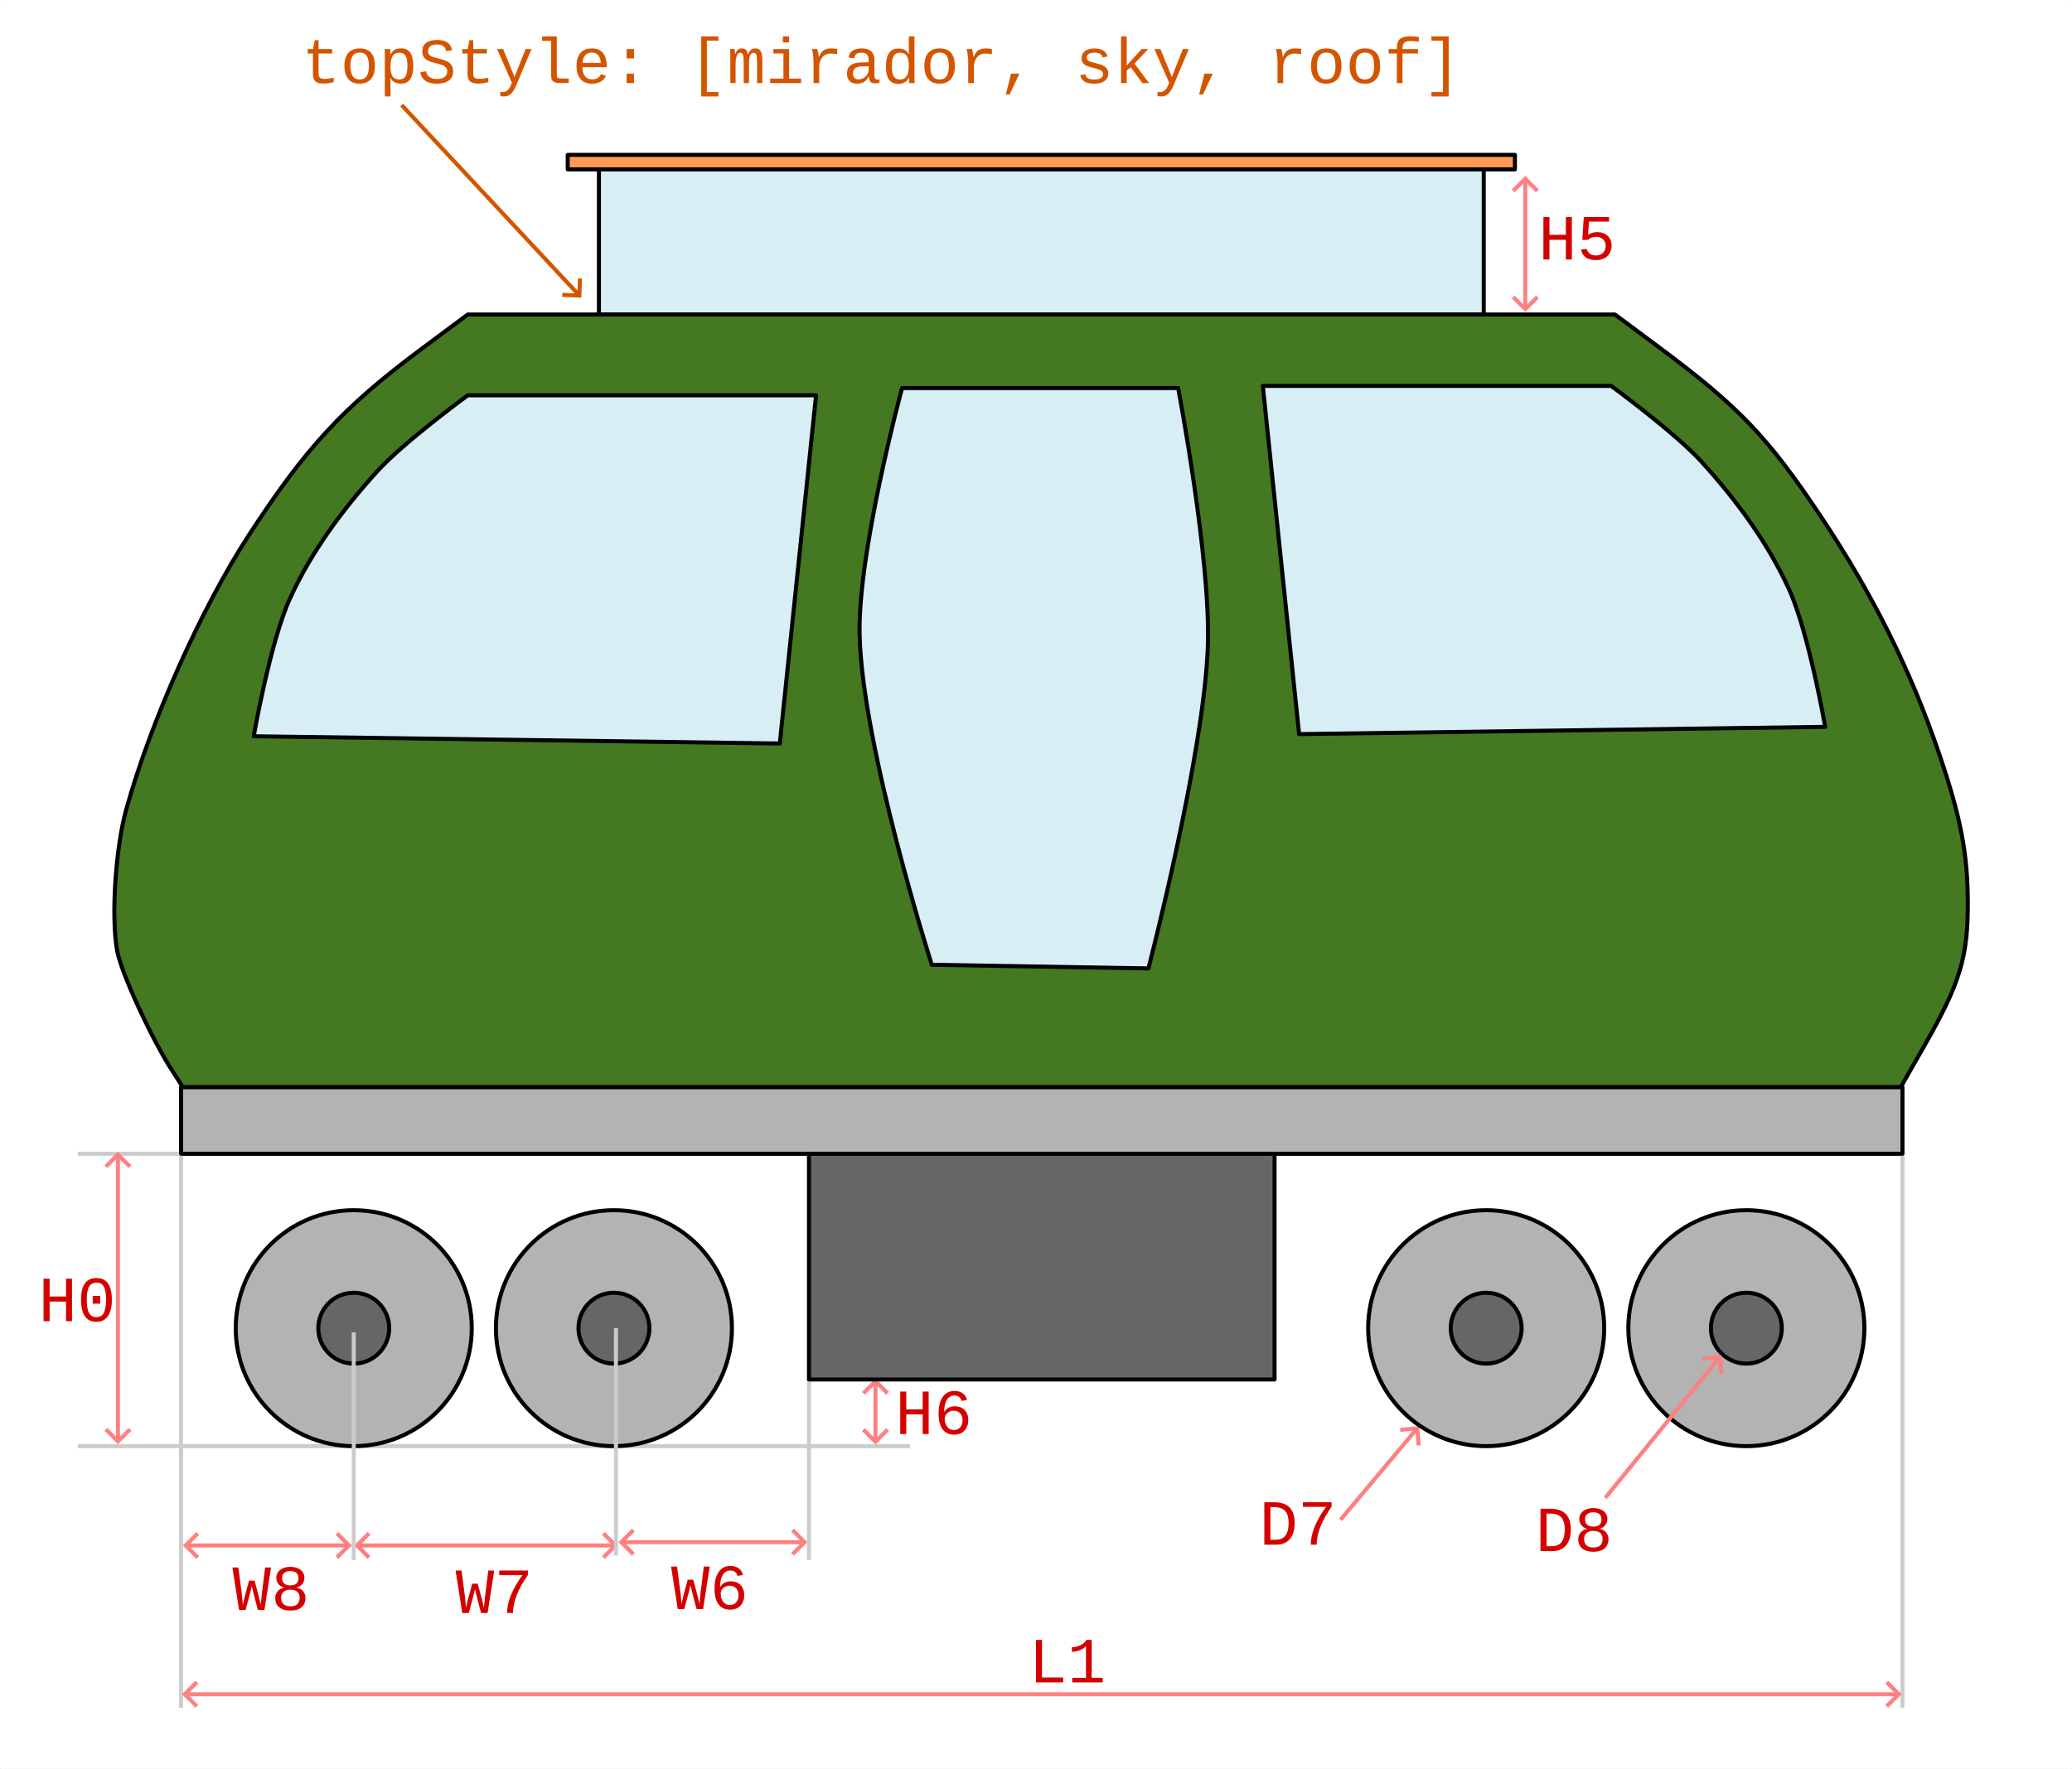
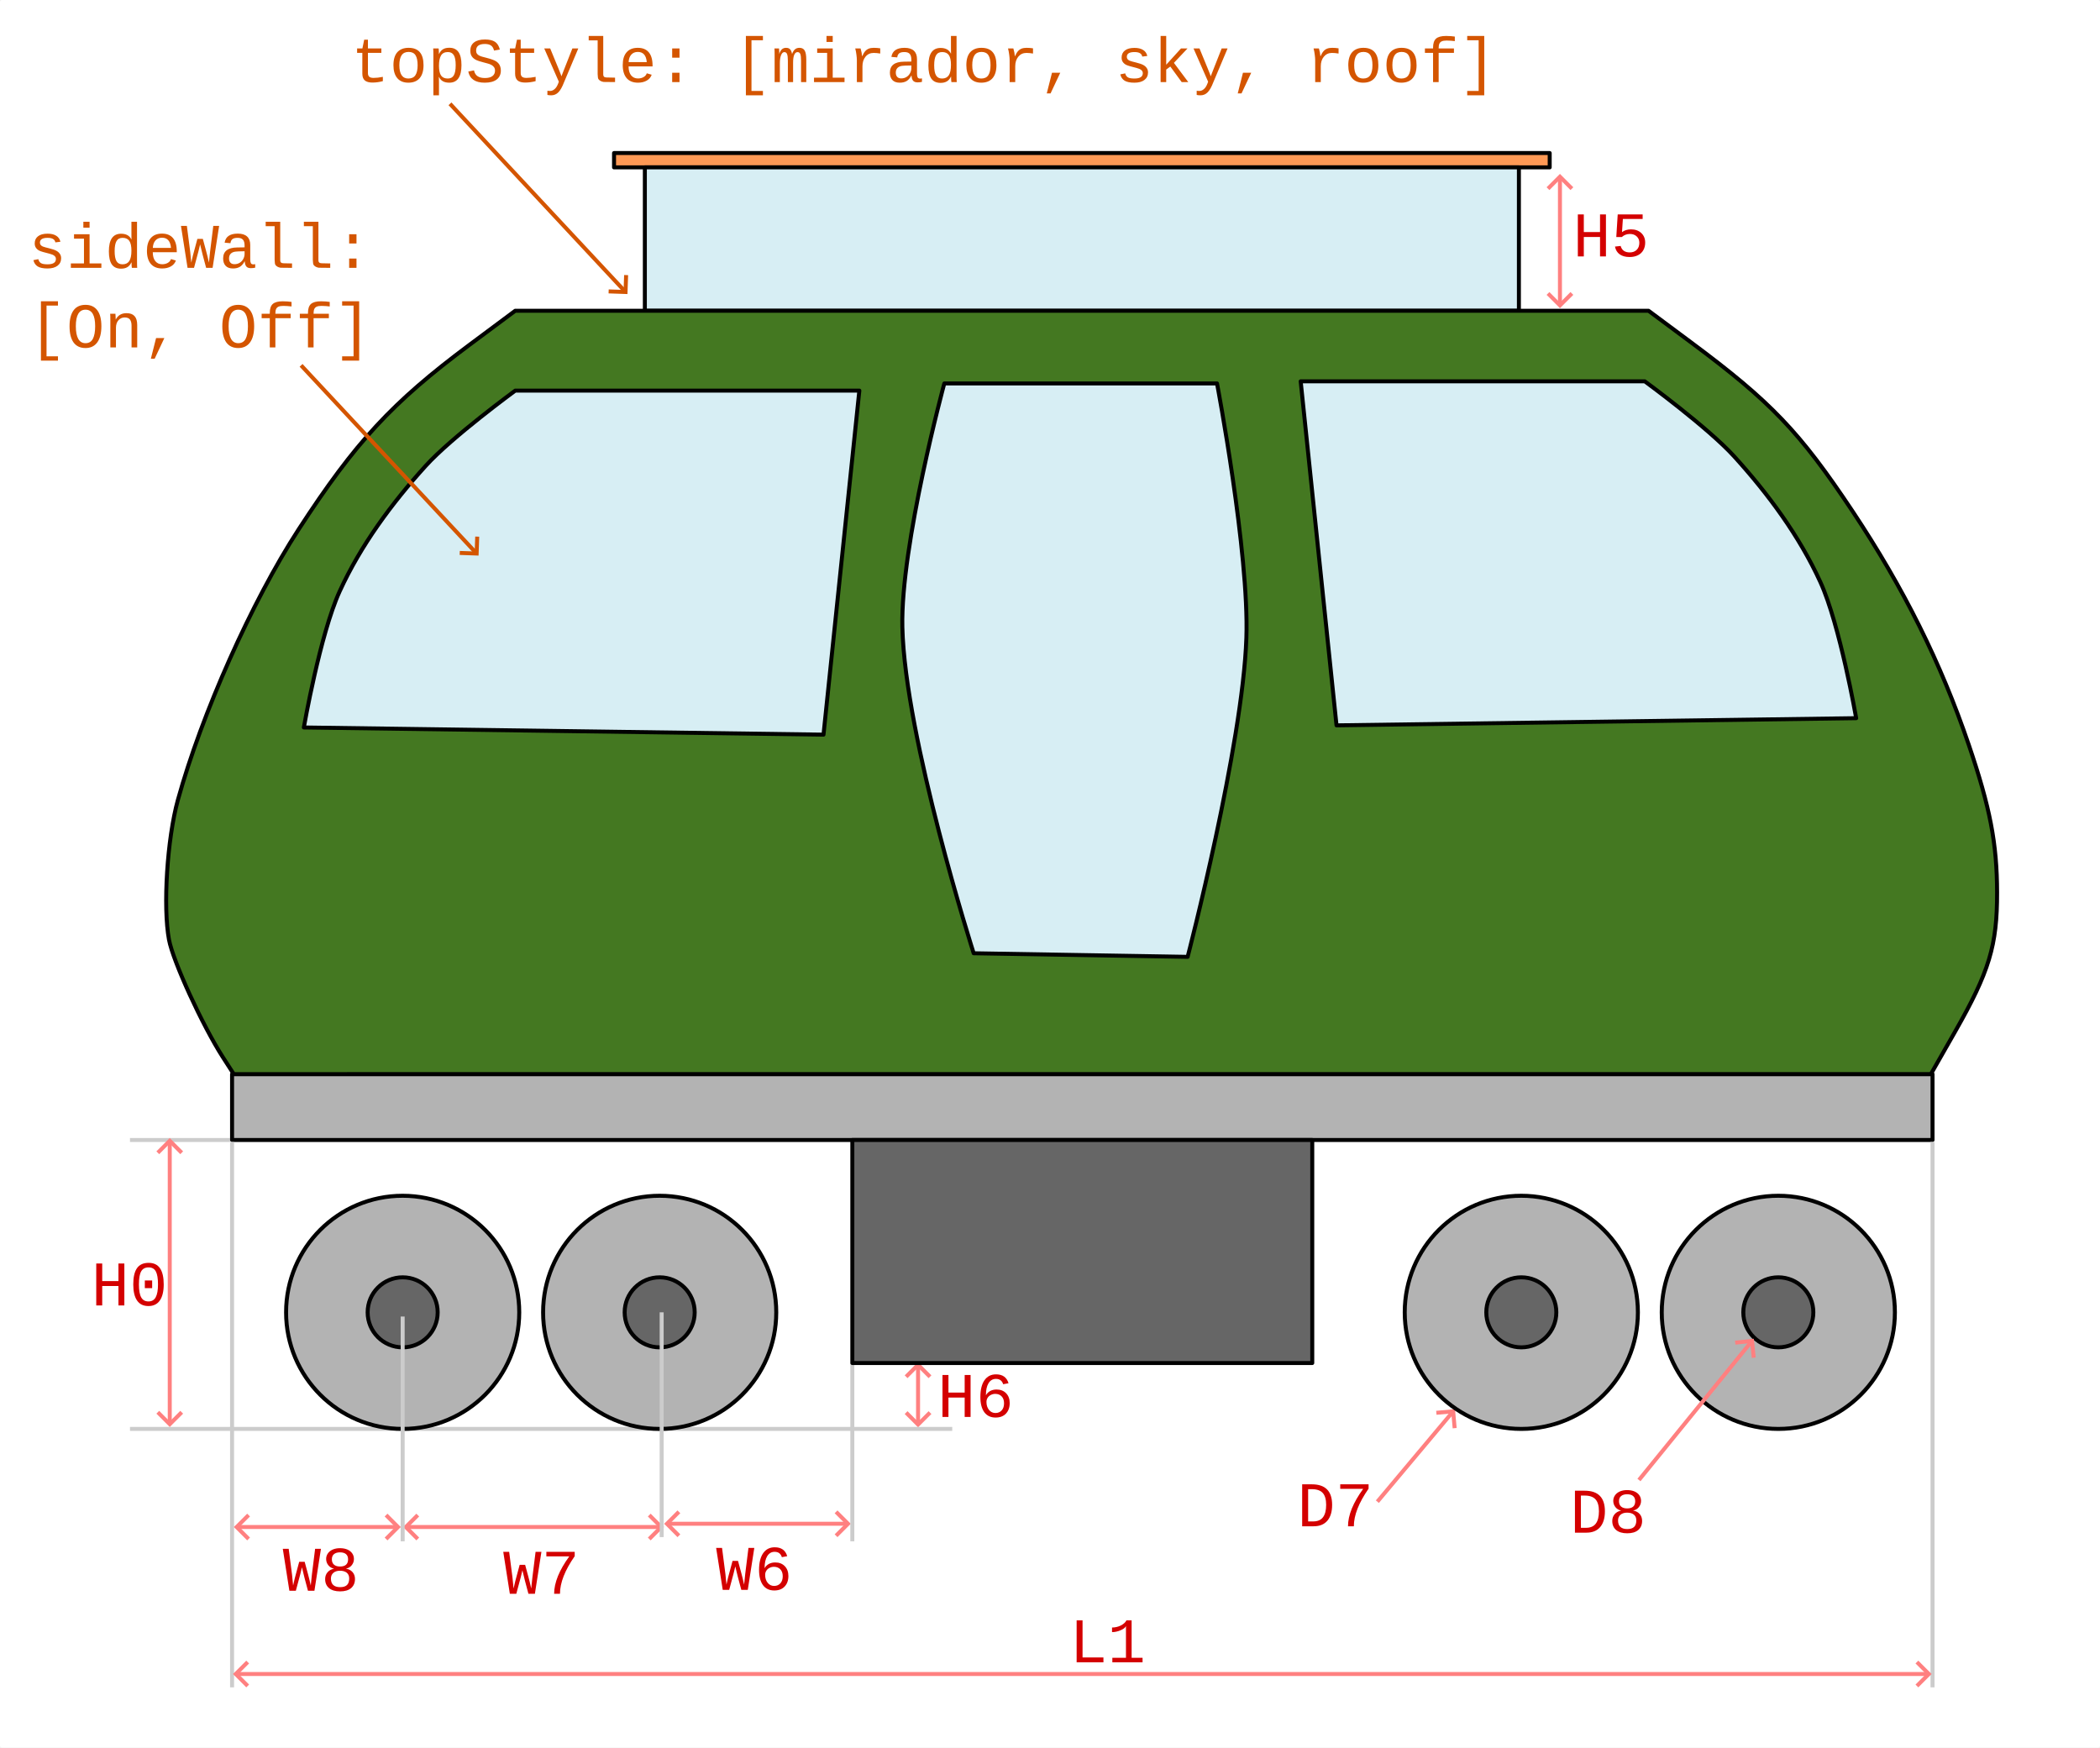
- <svg xmlns="http://www.w3.org/2000/svg" width="514.544" height="439.35" viewBox="0 0 136.14 116.245" version="1.1" id="svg1">
+ <svg xmlns="http://www.w3.org/2000/svg" width="527.923" height="439.35" viewBox="0 0 139.68 116.245" version="1.1" id="svg1">
  <defs id="defs1">
    <rect x="40.135" y="143.341" width="317.262" height="38.224" id="rect6" />
    <rect x="237.628" y="570.402" width="52.782" height="33.541" id="rect26" />
    <rect x="133.785" y="566.705" width="52.24" height="34.053" id="rect25" />
    <rect x="37.587" y="563.171" width="57.827" height="33.765" id="rect24" />
    <rect x="16.564" y="523.461" width="47.143" height="44.807" id="rect23" />
    <marker style="overflow:visible" id="ArrowWide" refX="0" refY="0" orient="auto-start-reverse" markerWidth="1" markerHeight="1" viewBox="0 0 1 1" preserveAspectRatio="xMidYMid">
      <path style="fill:none;stroke:context-stroke;stroke-width:1;stroke-linecap:butt" d="M 3,-3 0,0 3,3" transform="rotate(180,0.125,0)" id="path9" />
    </marker>
    <marker style="overflow:visible" id="ArrowWide-0" refX="0" refY="0" orient="auto-start-reverse" markerWidth="1" markerHeight="1" viewBox="0 0 1 1" preserveAspectRatio="xMidYMid">
      <path style="fill:none;stroke:context-stroke;stroke-width:1;stroke-linecap:butt" d="M 3,-3 0,0 3,3" transform="rotate(180,0.125,0)" id="path9-96" />
    </marker>
    <rect x="251.643" y="956.881" width="49.054" height="37.587" id="rect12-5" />
    <marker style="overflow:visible" id="ArrowWide-2-0-1-7" refX="0" refY="0" orient="auto-start-reverse" markerWidth="1" markerHeight="1" viewBox="0 0 1 1" preserveAspectRatio="xMidYMid">
      <path style="fill:none;stroke:context-stroke;stroke-width:1;stroke-linecap:butt" d="M 3,-3 0,0 3,3" transform="rotate(180,0.125,0)" id="path9-9-2-2-5" />
    </marker>
    <marker style="overflow:visible" id="ArrowWide-2-0-1-7-5" refX="0" refY="0" orient="auto-start-reverse" markerWidth="1" markerHeight="1" viewBox="0 0 1 1" preserveAspectRatio="xMidYMid">
      <path style="fill:none;stroke:context-stroke;stroke-width:1;stroke-linecap:butt" d="M 3,-3 0,0 3,3" transform="rotate(180,0.125,0)" id="path9-9-2-2-5-7" />
    </marker>
    <marker style="overflow:visible" id="ArrowWide-2-6-4" refX="0" refY="0" orient="auto-start-reverse" markerWidth="1" markerHeight="1" viewBox="0 0 1 1" preserveAspectRatio="xMidYMid">
      <path style="fill:none;stroke:context-stroke;stroke-width:1;stroke-linecap:butt" d="M 3,-3 0,0 3,3" transform="rotate(180,0.125,0)" id="path9-9-5-8" />
    </marker>
    <marker style="overflow:visible" id="ArrowWide-2-6-4-4" refX="0" refY="0" orient="auto-start-reverse" markerWidth="1" markerHeight="1" viewBox="0 0 1 1" preserveAspectRatio="xMidYMid">
      <path style="fill:none;stroke:context-stroke;stroke-width:1;stroke-linecap:butt" d="M 3,-3 0,0 3,3" transform="rotate(180,0.125,0)" id="path9-9-5-8-3" />
    </marker>
    <marker style="overflow:visible" id="ArrowWide-2-6-4-40" refX="0" refY="0" orient="auto-start-reverse" markerWidth="1" markerHeight="1" viewBox="0 0 1 1" preserveAspectRatio="xMidYMid">
      <path style="fill:none;stroke:context-stroke;stroke-width:1;stroke-linecap:butt" d="M 3,-3 0,0 3,3" transform="rotate(180,0.125,0)" id="path9-9-5-8-5" />
    </marker>
    <marker style="overflow:visible" id="ArrowWide-2-0-1-7-5-7" refX="0" refY="0" orient="auto-start-reverse" markerWidth="1" markerHeight="1" viewBox="0 0 1 1" preserveAspectRatio="xMidYMid">
      <path style="fill:none;stroke:context-stroke;stroke-width:1;stroke-linecap:butt" d="M 3,-3 0,0 3,3" transform="rotate(180,0.125,0)" id="path9-9-2-2-5-7-7" />
    </marker>
    <rect x="16.564" y="523.461" width="47.143" height="44.807" id="rect23-9" />
    <rect x="16.564" y="523.461" width="47.143" height="44.807" id="rect23-0" />
    <rect x="133.785" y="566.705" width="52.24" height="34.053" id="rect25-0" />
    <marker style="overflow:visible" id="ArrowWide-2-6-4-40-4" refX="0" refY="0" orient="auto-start-reverse" markerWidth="1" markerHeight="1" viewBox="0 0 1 1" preserveAspectRatio="xMidYMid">
      <path style="fill:none;stroke:context-stroke;stroke-width:1;stroke-linecap:butt" d="M 3,-3 0,0 3,3" transform="rotate(180,0.125,0)" id="path9-9-5-8-5-6" />
    </marker>
    <rect x="133.785" y="566.705" width="52.24" height="34.053" id="rect25-0-8" />
    <marker style="overflow:visible" id="ArrowWide-2-6-4-40-4-7" refX="0" refY="0" orient="auto-start-reverse" markerWidth="1" markerHeight="1" viewBox="0 0 1 1" preserveAspectRatio="xMidYMid">
      <path style="fill:none;stroke:context-stroke;stroke-width:1;stroke-linecap:butt" d="M 3,-3 0,0 3,3" transform="rotate(180,0.125,0)" id="path9-9-5-8-5-6-2" />
    </marker>
+     <rect x="40.135" y="143.341" width="221.701" height="66.892" id="rect6-7" />
+     <marker style="overflow:visible" id="ArrowWide-9" refX="0" refY="0" orient="auto-start-reverse" markerWidth="1" markerHeight="1" viewBox="0 0 1 1" preserveAspectRatio="xMidYMid">
+       <path style="fill:none;stroke:context-stroke;stroke-width:1;stroke-linecap:butt" d="M 3,-3 0,0 3,3" transform="rotate(180,0.125,0)" id="path9-1" />
+     </marker>
  </defs>
-   <g id="layer1" transform="translate(-13.21686,-29.32284)">
-     <rect style="fill:#ffffff;stroke:#ffffff;stroke-width:0.265;stroke-linejoin:round" id="rect7" width="135.875" height="115.98" x="13.349" y="29.455" />
+   <g id="layer1" transform="translate(-9.677129,-29.32284)">
+     <rect style="fill:#ffffff;stroke:#ffffff;stroke-width:0.265;stroke-linejoin:round" id="rect7" width="139.415" height="115.98" x="9.809" y="29.455" />
    <text xml:space="preserve" transform="matrix(0.2645833,0,0,0.2645833,78.70137,-22.43814)" id="text24-6-9" style="font-size:16px;line-height:normal;font-family:'Liberation Mono';-inkscape-font-specification:'Liberation Mono';text-decoration-color:#000000;white-space:pre;shape-inside:url(#rect25-0-8);display:inline;fill:#d40000;stroke-width:1;-inkscape-stroke:none;stop-color:#000000">
-       <tspan x="133.785" y="580.942" id="tspan5">D8</tspan>
+       <tspan x="133.785" y="580.942" id="tspan2">D8</tspan>
    </text>
    <path style="fill:none;stroke:#ff8080;stroke-width:0.265;stroke-linejoin:round;stroke-dasharray:none;marker-end:url(#ArrowWide-2-6-4-40-4)" d="m 101.292,129.208 5,-5.959" id="path12-0-7-7-92-5" />
    <text xml:space="preserve" transform="matrix(0.2645833,0,0,0.2645833,60.5577,-22.86317)" id="text24-6" style="font-size:16px;line-height:normal;font-family:'Liberation Mono';-inkscape-font-specification:'Liberation Mono';text-decoration-color:#000000;white-space:pre;shape-inside:url(#rect25-0);display:inline;fill:#d40000;stroke-width:1;-inkscape-stroke:none;stop-color:#000000">
-       <tspan x="133.785" y="580.942" id="tspan6">D7</tspan>
+       <tspan x="133.785" y="580.942" id="tspan3">D7</tspan>
    </text>
    <text xml:space="preserve" transform="matrix(0.2645833,0,0,0.2645833,109.9093,-95.88806)" id="text22-8" style="font-size:16px;line-height:normal;font-family:'Liberation Mono';-inkscape-font-specification:'Liberation Mono';text-decoration-color:#000000;white-space:pre;shape-inside:url(#rect23-9);display:inline;fill:#d40000;stroke-width:1;-inkscape-stroke:none;stop-color:#000000">
-       <tspan x="16.564" y="537.697" id="tspan7">H5</tspan>
+       <tspan x="16.564" y="537.697" id="tspan4">H5</tspan>
    </text>
    <text xml:space="preserve" transform="matrix(0.2645833,0,0,0.2645833,67.64887,-18.69447)" id="text22-1" style="font-size:16px;line-height:normal;font-family:'Liberation Mono';-inkscape-font-specification:'Liberation Mono';text-decoration-color:#000000;white-space:pre;shape-inside:url(#rect23-0);display:inline;fill:#d40000;stroke-width:1;-inkscape-stroke:none;stop-color:#000000">
-       <tspan x="16.564" y="537.697" id="tspan8">H6</tspan>
+       <tspan x="16.564" y="537.697" id="tspan5">H6</tspan>
    </text>
    <path style="fill:none;stroke:#ff8080;stroke-width:0.265;stroke-linejoin:round;stroke-dasharray:none;marker-start:url(#ArrowWide-2-6-4-40);marker-end:url(#ArrowWide-2-6-4-40)" d="M 66.016,130.678 H 54.104" id="path12-0-7-7-92" />
    <path style="fill:none;stroke:#ff8080;stroke-width:0.265;stroke-linejoin:round;stroke-dasharray:none;marker-start:url(#ArrowWide-2-6-4-4);marker-end:url(#ArrowWide-2-6-4-4)" d="M 53.591,130.894 H 36.736" id="path12-0-7-7-9" />
    <path style="fill:none;stroke:#cccccc;stroke-width:0.265;stroke-linejoin:round;stroke-dasharray:none" d="m 66.369,119.985 v 11.858" id="path11-2-88" />
    <path style="fill:none;stroke:#ff8080;stroke-width:0.265;stroke-linejoin:round;stroke-dasharray:none;marker-start:url(#ArrowWide-2-0-1-7-5);marker-end:url(#ArrowWide-2-0-1-7-5)" d="m 70.741,120.169 v 3.842" id="path12-0-9-9-1-5" />
    <path style="fill:none;stroke:#cccccc;stroke-width:0.265;stroke-linejoin:round;stroke-dasharray:none" d="m 18.323,105.152 h 6.658" id="path11-2-8-4-6" />
    <path style="fill:none;stroke:#cccccc;stroke-width:0.265;stroke-linejoin:round;stroke-dasharray:none" d="m 18.323,124.367 h 54.692" id="path11-2-8-4" />
    <circle style="fill:#b3b3b3;stroke:#000000;stroke-width:0.265;stroke-linejoin:round" id="path2" cx="36.46" cy="116.614" r="7.754" />
    <circle style="fill:#666666;stroke:#000000;stroke-width:0.265;stroke-linejoin:round" id="path2-1" cx="36.46" cy="116.614" r="2.329" />
    <circle style="fill:#b3b3b3;stroke:#000000;stroke-width:0.265;stroke-linejoin:round" id="path2-3" cx="53.555" cy="116.614" r="7.754" />
    <rect style="fill:#b3b3b3;stroke:#000000;stroke-width:0.265;stroke-linejoin:round" id="rect2" width="113.105" height="4.383" x="25.113" y="100.769" />
    <circle style="fill:#666666;stroke:#000000;stroke-width:0.265;stroke-linejoin:round" id="path2-1-3" cx="53.555" cy="116.614" r="2.329" />
    <circle style="fill:#b3b3b3;stroke:#000000;stroke-width:0.265;stroke-linejoin:round" id="path2-6" cx="110.866" cy="116.614" r="7.754" />
    <circle style="fill:#666666;stroke:#000000;stroke-width:0.265;stroke-linejoin:round" id="path2-1-1" cx="110.866" cy="116.614" r="2.329" />
    <circle style="fill:#b3b3b3;stroke:#000000;stroke-width:0.265;stroke-linejoin:round" id="path2-3-8" cx="127.961" cy="116.614" r="7.754" />
    <circle style="fill:#666666;stroke:#000000;stroke-width:0.265;stroke-linejoin:round" id="path2-1-3-7" cx="127.961" cy="116.614" r="2.329" />
    <rect style="fill:#666666;stroke:#000000;stroke-width:0.265;stroke-linejoin:round" id="rect3" width="30.592" height="14.833" x="66.369" y="105.152" />
    <rect style="fill:#ff9955;stroke:#000000;stroke-width:0.265;stroke-linejoin:round" id="rect4" width="62.234" height="0.954" x="50.52" y="39.502" />
    <rect style="fill:#d7eef4;stroke:#000000;stroke-width:0.265;stroke-linejoin:round" id="rect4-6" width="58.137" height="9.539" x="52.569" y="40.456" />
    <path style="fill:#447821;stroke:#000000;stroke-width:0.265;stroke-linejoin:round" d="m 24.497,99.637 c -1.361,-2.119 -3.309,-6.369 -3.579,-7.807 -0.41,-2.188 -0.121,-6.718 0.591,-9.297 1.589,-5.747 4.92,-13.212 8.032,-17.998 3.781,-5.814 6.219,-8.447 11.382,-12.29 l 3.024,-2.251 h 37.691 37.691 l 2.834,2.107 c 5.313,3.95 7.222,5.948 10.744,11.242 3.398,5.107 5.866,10.068 7.72,15.517 1.421,4.177 1.879,6.561 1.885,9.828 0.006,3.532 -0.518,5.265 -2.807,9.279 l -1.597,2.801 -56.441,2.4e-4 -56.441,2.5e-4 z" id="path7" />
    <path style="fill:#d7eef4;stroke:#000000;stroke-width:0.265;stroke-linejoin:round" d="m 72.488,54.827 h 18.138 c 0,0 2.145,11.258 1.953,16.925 -0.242,7.156 -3.907,21.216 -3.907,21.216 l -14.231,-0.238 c 0,0 -4.577,-14.338 -4.744,-21.692 -0.124,-5.46 2.79,-16.21 2.79,-16.21 z" id="path5" />
    <path style="fill:#d7eef4;stroke:#000000;stroke-width:0.265;stroke-linejoin:round" d="m 43.952,55.304 22.884,2e-6 -2.384,22.884 -34.565,-0.477 c 0,0 1.084,-6.219 2.384,-9.058 1.403,-3.066 3.456,-5.845 5.721,-8.343 1.743,-1.922 5.959,-5.006 5.959,-5.006 z" id="path6" />
    <path style="fill:#d7eef4;stroke:#000000;stroke-width:0.265;stroke-linejoin:round" d="m 119.075,54.686 -22.884,2e-6 2.384,22.884 34.565,-0.477 c 0,0 -1.084,-6.219 -2.384,-9.058 -1.403,-3.066 -3.456,-5.845 -5.721,-8.343 -1.743,-1.922 -5.959,-5.006 -5.959,-5.006 z" id="path6-1" />
    <path style="fill:none;stroke:#ff8080;stroke-width:0.265;stroke-linejoin:round;stroke-dasharray:none;marker-start:url(#ArrowWide-2-0-1-7);marker-end:url(#ArrowWide-2-0-1-7)" d="m 20.968,105.271 v 18.717" id="path12-0-9-9-1" />
    <path style="fill:none;stroke:#cccccc;stroke-width:0.265;stroke-linejoin:round;stroke-dasharray:none" d="m 25.113,105.284 v 36.274" id="path11-2" />
    <path style="fill:none;stroke:#cccccc;stroke-width:0.265;stroke-linejoin:round;stroke-dasharray:none" d="m 138.218,105.284 v 36.274" id="path11-2-8" />
    <path style="fill:none;stroke:#ff8080;stroke-width:0.265;stroke-linejoin:round;stroke-dasharray:none;marker-start:url(#ArrowWide-0);marker-end:url(#ArrowWide-0)" d="M 137.908,140.671 H 25.423" id="path12-6" />
    <text xml:space="preserve" transform="matrix(0.2645833,0,0,0.2645833,14.21645,-117.0482)" id="text12-4" style="font-size:16px;line-height:normal;font-family:'Liberation Mono';-inkscape-font-specification:'Liberation Mono';text-decoration-color:#000000;white-space:pre;shape-inside:url(#rect12-5);display:inline;fill:#d40000;stroke-width:1;-inkscape-stroke:none;stop-color:#000000">
-       <tspan x="251.643" y="971.117" id="tspan9">L1</tspan>
+       <tspan x="251.643" y="971.117" id="tspan6">L1</tspan>
    </text>
    <path style="fill:none;stroke:#cccccc;stroke-width:0.265;stroke-linejoin:round;stroke-dasharray:none" d="m 53.687,116.614 v 14.952" id="path11-2-88-6" />
    <path style="fill:none;stroke:#cccccc;stroke-width:0.265;stroke-linejoin:round;stroke-dasharray:none" d="m 36.46,116.891 v 14.952" id="path11-2-88-6-8" />
    <path style="fill:none;stroke:#ff8080;stroke-width:0.265;stroke-linejoin:round;stroke-dasharray:none;marker-start:url(#ArrowWide-2-6-4);marker-end:url(#ArrowWide-2-6-4)" d="M 36.084,130.894 H 25.483" id="path12-0-7-7" />
    <path style="fill:none;stroke:#ff8080;stroke-width:0.265;stroke-linejoin:round;stroke-dasharray:none;marker-start:url(#ArrowWide-2-0-1-7-5-7);marker-end:url(#ArrowWide-2-0-1-7-5-7)" d="m 113.436,41.143 v 8.428" id="path12-0-9-9-1-5-1" />
    <text xml:space="preserve" transform="matrix(0.2645833,0,0,0.2645833,11.36224,-26.11103)" id="text22" style="font-size:16px;line-height:normal;font-family:'Liberation Mono';-inkscape-font-specification:'Liberation Mono';text-decoration-color:#000000;white-space:pre;shape-inside:url(#rect23);display:inline;fill:#d40000;stroke-width:1;-inkscape-stroke:none;stop-color:#000000">
-       <tspan x="16.564" y="537.697" id="tspan10">H0</tspan>
+       <tspan x="16.564" y="537.697" id="tspan7">H0</tspan>
    </text>
    <text xml:space="preserve" transform="matrix(0.2645833,0,0,0.2645833,47.36492,-17.69864)" id="text23" style="font-size:16px;line-height:normal;font-family:'Liberation Mono';-inkscape-font-specification:'Liberation Mono';text-decoration-color:#000000;white-space:pre;shape-inside:url(#rect24);display:inline;fill:#d40000;stroke-width:1;-inkscape-stroke:none;stop-color:#000000">
-       <tspan x="37.588" y="577.408" id="tspan11">W6</tspan>
+       <tspan x="37.588" y="577.408" id="tspan8">W6</tspan>
    </text>
    <text xml:space="preserve" transform="matrix(0.2645833,0,0,0.2645833,7.753689,-18.37287)" id="text24" style="font-size:16px;line-height:normal;font-family:'Liberation Mono';-inkscape-font-specification:'Liberation Mono';text-decoration-color:#000000;white-space:pre;shape-inside:url(#rect25);display:inline;fill:#d40000;stroke-width:1;-inkscape-stroke:none;stop-color:#000000">
-       <tspan x="133.785" y="580.942" id="tspan12">W7</tspan>
+       <tspan x="133.785" y="580.942" id="tspan9">W7</tspan>
    </text>
    <text xml:space="preserve" transform="matrix(0.2645833,0,0,0.2645833,-34.38592,-19.55278)" id="text25" style="font-size:16px;line-height:normal;font-family:'Liberation Mono';-inkscape-font-specification:'Liberation Mono';text-decoration-color:#000000;white-space:pre;shape-inside:url(#rect26);display:inline;fill:#d40000;stroke-width:1;-inkscape-stroke:none;stop-color:#000000">
-       <tspan x="237.627" y="584.639" id="tspan13">W8</tspan>
+       <tspan x="237.627" y="584.639" id="tspan10">W8</tspan>
    </text>
    <path style="fill:none;stroke:#ff8080;stroke-width:0.265;stroke-linejoin:round;stroke-dasharray:none;marker-end:url(#ArrowWide-2-6-4-40-4-7)" d="m 118.691,127.767 7.478,-9.201" id="path12-0-7-7-92-5-9" />
    <text xml:space="preserve" transform="matrix(0.2645833,0,0,0.2645833,22.41827,-6.910896)" id="text2" style="font-size:16px;line-height:normal;font-family:'Liberation Mono';-inkscape-font-specification:'Liberation Mono';text-decoration-color:#000000;white-space:pre;shape-inside:url(#rect6);fill:#d45500;stroke-width:1;-inkscape-stroke:none;stop-color:#000000">
-       <tspan x="40.135" y="157.578" id="tspan14">topStyle: [mirador, sky, roof]</tspan>
+       <tspan x="40.135" y="157.578" id="tspan11">topStyle: [mirador, sky, roof]</tspan>
    </text>
    <path style="fill:#d45500;stroke:#d45500;stroke-width:0.265;stroke-linejoin:round;marker-end:url(#ArrowWide)" d="M 39.608,36.228 51.239,48.696" id="path16" />
+     <text xml:space="preserve" transform="matrix(0.2645833,0,0,0.2645833,0.9328151,5.447018)" id="text2-5" style="font-size:16px;line-height:normal;font-family:'Liberation Mono';-inkscape-font-specification:'Liberation Mono';text-decoration-color:#000000;white-space:pre;shape-inside:url(#rect6-7);display:inline;fill:#d45500;stroke-width:1;-inkscape-stroke:none;stop-color:#000000">
+       <tspan x="40.135" y="157.578" id="tspan12">sideWall:
+ </tspan>
+       <tspan x="40.135" y="177.578" id="tspan13">[On, Off]</tspan>
+     </text>
+     <path style="fill:#d45500;stroke:#d45500;stroke-width:0.265;stroke-linejoin:round;marker-end:url(#ArrowWide-9)" d="M 29.703,53.624 41.335,66.092" id="path16-0" />
  </g>
</svg>
